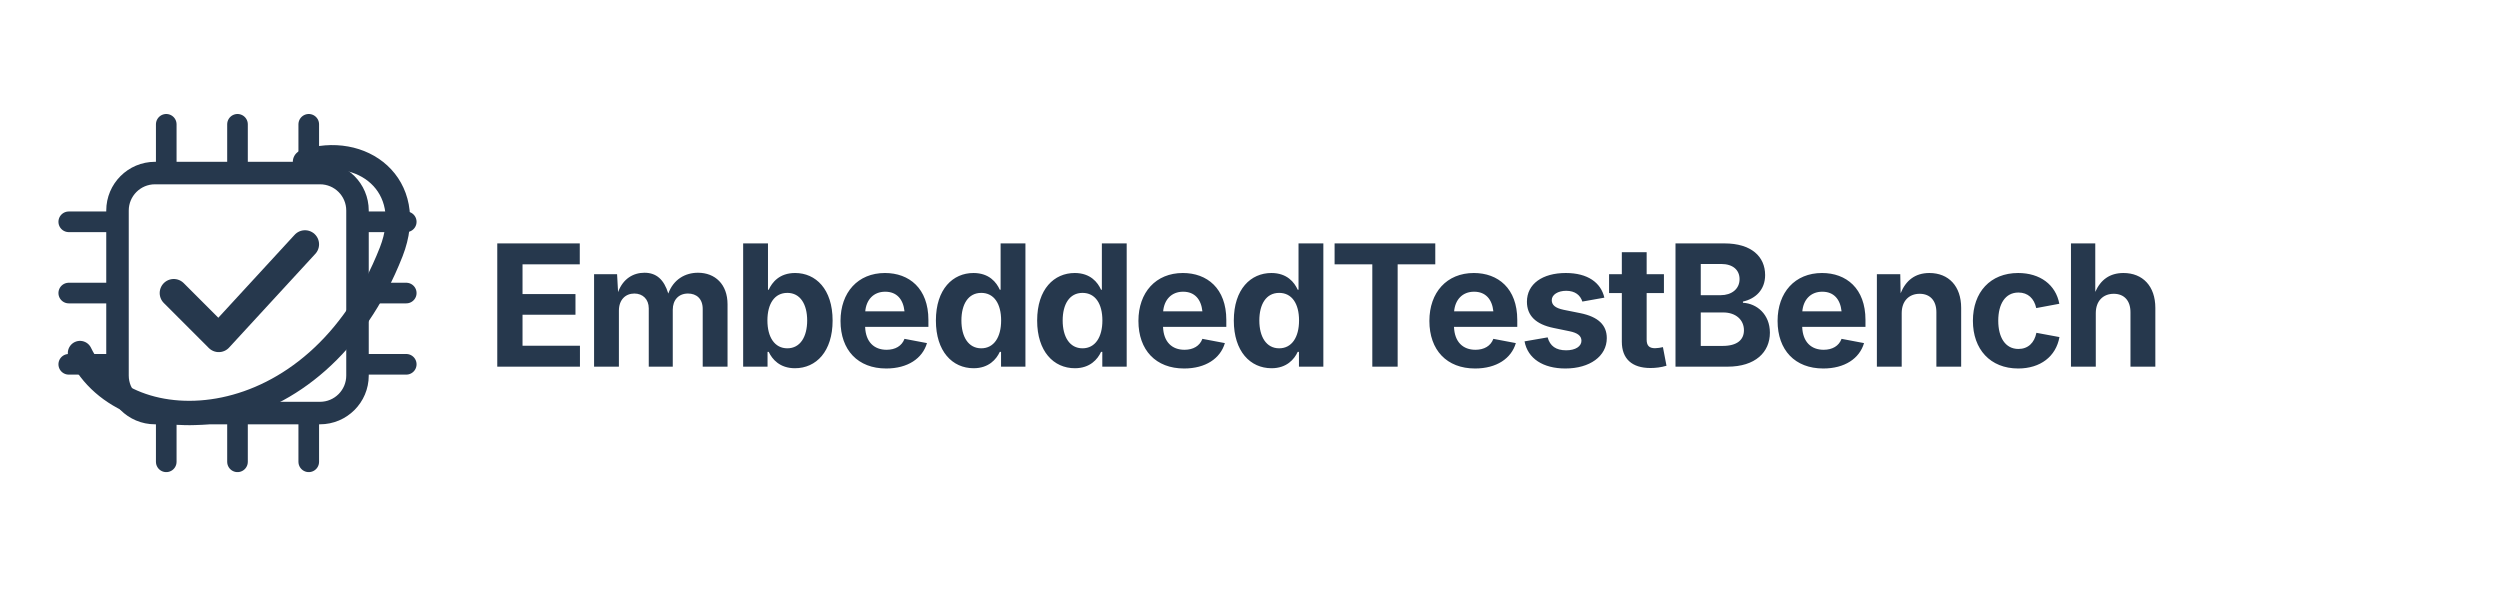
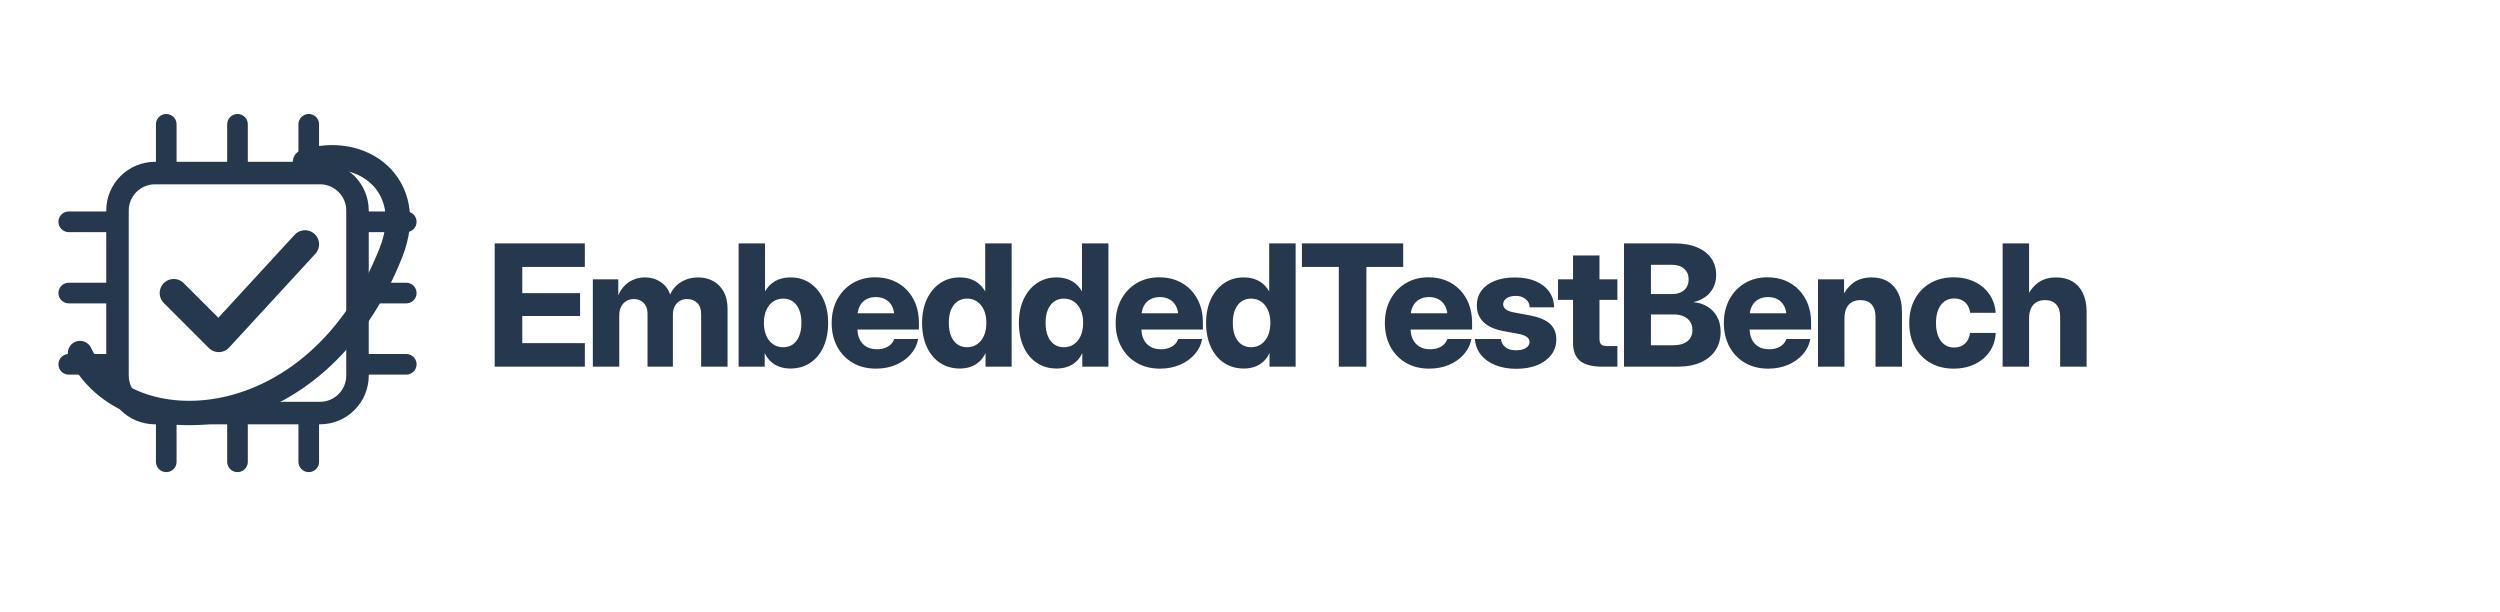
<svg xmlns="http://www.w3.org/2000/svg" width="900" height="220" viewBox="0 0 900 220" role="img" aria-labelledby="title desc">
  <g transform="translate(18 38) scale(1.35)">
    <path d="M31 5V17 M31 83V95" stroke="#26384D" stroke-width="5.5" stroke-linecap="round" />
    <path d="M50 5V17 M50 83V95" stroke="#26384D" stroke-width="5.5" stroke-linecap="round" />
    <path d="M69 5V17 M69 83V95" stroke="#26384D" stroke-width="5.5" stroke-linecap="round" />
    <path d="M5 31H17 M83 31H95" stroke="#26384D" stroke-width="5.5" stroke-linecap="round" />
    <path d="M5 50H17 M83 50H95" stroke="#26384D" stroke-width="5.5" stroke-linecap="round" />
    <path d="M5 69H17 M83 69H95" stroke="#26384D" stroke-width="5.5" stroke-linecap="round" />
    <rect x="18" y="18" width="64" height="64" rx="10" fill="none" stroke="#26384D" stroke-width="6" />
    <path d="M33 50 L45 62 L68 37" fill="none" stroke="#26384D" stroke-width="7.5" stroke-linecap="round" stroke-linejoin="round" />
    <path d="M8 66 C20 91 71 90 91 39 C98 21 83 10 68 15" fill="none" stroke="#26384D" stroke-width="6.5" stroke-linecap="round" />
  </g>
-   <text x="175" y="132" font-family="Inter,Segoe UI,Arial,sans-serif" font-size="61" font-weight="750" letter-spacing="-2" fill="#26384D">EmbeddedTestBench</text>
+   <g fill="#26384D" aria-label="EmbeddedTestBench">
+     <path d="M178.09 132V87.62H210.54V96.1H188.02V105.52H208.83V113.77H188.02V123.52H210.54V132ZM213.42 132V100.55H222.58V107.75H222.07Q222.88 105.07 224.4 103.33Q225.91 101.58 227.92 100.73Q229.94 99.87 232.16 99.87Q235.74 99.87 238.41 101.94Q241.08 104.02 241.63 107.75H240.72Q241.29 105.26 242.83 103.5Q244.37 101.74 246.57 100.81Q248.78 99.87 251.33 99.87Q254.38 99.87 256.78 101.2Q259.18 102.53 260.55 105.04Q261.92 107.56 261.92 111.12V132H252.41V113.05Q252.41 110.39 250.97 109.02Q249.54 107.66 247.39 107.66Q245.81 107.66 244.66 108.36Q243.51 109.06 242.87 110.32Q242.24 111.58 242.24 113.26V132H233.11V112.87Q233.11 110.48 231.74 109.07Q230.37 107.66 228.16 107.66Q226.7 107.66 225.51 108.35Q224.32 109.04 223.63 110.36Q222.93 111.67 222.93 113.55V132ZM284.53 132.67Q282.46 132.67 280.69 132.06Q278.92 131.45 277.56 130.22Q276.19 128.99 275.33 127.16H275.29V132H265.9V87.62H275.41V104.84H275.45Q276.46 103.15 277.81 102.05Q279.15 100.96 280.87 100.42Q282.58 99.87 284.6 99.87Q288.62 99.87 291.66 101.95Q294.69 104.02 296.41 107.71Q298.13 111.4 298.13 116.23Q298.13 121.18 296.44 124.87Q294.75 128.57 291.7 130.62Q288.66 132.67 284.53 132.67ZM281.95 125Q283.98 125 285.44 123.96Q286.91 122.92 287.71 120.96Q288.51 118.99 288.51 116.23Q288.51 113.47 287.71 111.52Q286.91 109.58 285.44 108.54Q283.98 107.5 281.95 107.5Q279.88 107.5 278.31 108.58Q276.74 109.66 275.87 111.62Q275 113.57 275 116.23Q275 118.89 275.87 120.86Q276.74 122.84 278.31 123.92Q279.88 125 281.95 125ZM315.37 132.71Q310.58 132.71 306.98 130.61Q303.38 128.5 301.39 124.79Q299.4 121.07 299.4 116.29Q299.4 111.48 301.41 107.77Q303.42 104.05 306.96 101.94Q310.5 99.83 315.09 99.83Q318.6 99.83 321.48 101.01Q324.36 102.2 326.45 104.37Q328.54 106.55 329.67 109.52Q330.8 112.5 330.8 116.08V118.64H302.63V112.78H326.29L321.96 114.07Q321.96 111.86 321.16 110.27Q320.35 108.67 318.86 107.81Q317.38 106.95 315.3 106.95Q313.26 106.95 311.77 107.81Q310.28 108.67 309.47 110.27Q308.67 111.86 308.67 114.07V118.25Q308.67 120.51 309.49 122.2Q310.32 123.88 311.89 124.81Q313.47 125.73 315.68 125.73Q317.3 125.73 318.56 125.27Q319.82 124.81 320.68 123.98Q321.53 123.14 321.91 122.03H330.54Q329.96 125.17 327.83 127.57Q325.7 129.98 322.48 131.35Q319.26 132.71 315.37 132.71ZM345.56 132.67Q341.46 132.67 338.39 130.62Q335.33 128.57 333.64 124.87Q331.95 121.18 331.95 116.23Q331.95 111.4 333.67 107.71Q335.39 104.02 338.44 101.95Q341.49 99.87 345.48 99.87Q347.53 99.87 349.23 100.42Q350.93 100.96 352.28 102.05Q353.64 103.15 354.63 104.84H354.67V87.62H364.19V132H354.79V127.16H354.75Q353.89 128.99 352.52 130.22Q351.16 131.45 349.39 132.06Q347.63 132.67 345.56 132.67ZM348.13 125Q350.22 125 351.78 123.92Q353.34 122.84 354.22 120.86Q355.09 118.89 355.09 116.23Q355.09 113.57 354.22 111.62Q353.34 109.66 351.78 108.58Q350.22 107.5 348.13 107.5Q346.14 107.5 344.66 108.54Q343.18 109.58 342.37 111.52Q341.57 113.47 341.57 116.23Q341.57 118.99 342.37 120.96Q343.18 122.92 344.66 123.96Q346.14 125 348.13 125ZM380.4 132.67Q376.3 132.67 373.24 130.62Q370.17 128.57 368.49 124.87Q366.8 121.18 366.8 116.23Q366.8 111.4 368.51 107.71Q370.23 104.02 373.29 101.95Q376.34 99.87 380.32 99.87Q382.38 99.87 384.08 100.42Q385.77 100.96 387.13 102.05Q388.48 103.15 389.47 104.84H389.51V87.62H399.03V132H389.63V127.16H389.59Q388.73 128.99 387.37 130.22Q386 131.45 384.24 132.06Q382.47 132.67 380.4 132.67ZM382.98 125Q385.06 125 386.63 123.92Q388.19 122.84 389.06 120.86Q389.93 118.89 389.93 116.23Q389.93 113.57 389.06 111.62Q388.19 109.66 386.63 108.58Q385.06 107.5 382.98 107.5Q380.98 107.5 379.5 108.54Q378.02 109.58 377.22 111.52Q376.41 113.47 376.41 116.23Q376.41 118.99 377.22 120.96Q378.02 122.92 379.5 123.96Q380.98 125 382.98 125ZM417.61 132.71Q412.82 132.71 409.22 130.61Q405.62 128.5 403.63 124.79Q401.64 121.07 401.64 116.29Q401.64 111.48 403.65 107.77Q405.66 104.05 409.2 101.94Q412.74 99.83 417.33 99.83Q420.84 99.83 423.72 101.01Q426.6 102.2 428.69 104.37Q430.77 106.55 431.91 109.52Q433.04 112.5 433.04 116.08V118.64H404.86V112.78H428.53L424.2 114.07Q424.2 111.86 423.4 110.27Q422.59 108.67 421.1 107.81Q419.62 106.95 417.54 106.95Q415.5 106.95 414.01 107.81Q412.52 108.67 411.71 110.27Q410.9 111.86 410.9 114.07V118.25Q410.9 120.51 411.73 122.2Q412.56 123.88 414.13 124.81Q415.7 125.73 417.92 125.73Q419.54 125.73 420.8 125.27Q422.06 124.81 422.91 123.98Q423.77 123.14 424.15 122.03H432.78Q432.2 125.17 430.07 127.57Q427.94 129.98 424.72 131.35Q421.5 132.71 417.61 132.71ZM447.8 132.67Q443.7 132.67 440.63 130.62Q437.57 128.57 435.88 124.87Q434.19 121.18 434.19 116.23Q434.19 111.4 435.91 107.71Q437.63 104.02 440.68 101.95Q443.73 99.87 447.72 99.87Q449.77 99.87 451.47 100.42Q453.17 100.96 454.52 102.05Q455.88 103.15 456.87 104.84H456.91V87.62H466.43V132H457.03V127.16H456.99Q456.13 128.99 454.76 130.22Q453.4 131.45 451.63 132.06Q449.87 132.67 447.8 132.67ZM450.37 125Q452.46 125 454.02 123.92Q455.58 122.84 456.46 120.86Q457.33 118.89 457.33 116.23Q457.33 113.57 456.46 111.62Q455.58 109.66 454.02 108.58Q452.46 107.5 450.37 107.5Q448.38 107.5 446.9 108.54Q445.42 109.58 444.61 111.52Q443.81 113.47 443.81 116.23Q443.81 118.99 444.61 120.96Q445.42 122.92 446.9 123.96Q448.38 125 450.37 125ZM468.69 96.1V87.62H505.15V96.1H491.9V132H481.97V96.1ZM514.52 132.71Q509.73 132.71 506.13 130.61Q502.53 128.5 500.54 124.79Q498.55 121.07 498.55 116.29Q498.55 111.48 500.56 107.77Q502.57 104.05 506.11 101.94Q509.64 99.83 514.24 99.83Q517.75 99.83 520.63 101.01Q523.5 102.2 525.59 104.37Q527.68 106.55 528.82 109.52Q529.95 112.5 529.95 116.08V118.64H501.77V112.78H525.43L521.11 114.07Q521.11 111.86 520.3 110.27Q519.5 108.67 518.01 107.81Q516.53 106.95 514.45 106.95Q512.41 106.95 510.92 107.81Q509.43 108.67 508.62 110.27Q507.81 111.86 507.81 114.07V118.25Q507.81 120.51 508.64 122.2Q509.47 123.88 511.04 124.81Q512.61 125.73 514.83 125.73Q516.44 125.73 517.7 125.27Q518.97 124.81 519.82 123.98Q520.68 123.14 521.06 122.03H529.68Q529.11 125.17 526.98 127.57Q524.85 129.98 521.63 131.35Q518.41 132.71 514.52 132.71ZM545.92 132.77Q541.7 132.77 538.43 131.49Q535.15 130.2 533.19 127.79Q531.23 125.37 530.95 122.03H540.33Q540.56 123.92 541.96 125.01Q543.36 126.1 545.76 126.1Q548.05 126.1 549.34 125.26Q550.63 124.43 550.63 123.1Q550.63 121.97 549.61 121.26Q548.59 120.56 546.69 120.2L541.08 119.16Q536.47 118.29 534.07 115.96Q531.66 113.63 531.66 109.95Q531.66 106.91 533.32 104.64Q534.98 102.38 538.06 101.13Q541.14 99.89 545.37 99.89Q549.62 99.89 552.75 101.2Q555.88 102.52 557.63 104.92Q559.39 107.32 559.48 110.64H550.7Q550.67 108.87 549.27 107.7Q547.87 106.52 545.68 106.52Q543.55 106.52 542.35 107.39Q541.14 108.26 541.14 109.53Q541.14 110.64 542.09 111.36Q543.05 112.08 544.75 112.42L550.9 113.57Q555.71 114.49 557.99 116.58Q560.27 118.67 560.27 122.16Q560.27 125.35 558.46 127.74Q556.65 130.12 553.41 131.45Q550.17 132.77 545.92 132.77ZM582.26 100.55V107.95H560.89V100.55ZM566.29 91.97H575.81V121.86Q575.81 123.4 576.43 124Q577.06 124.59 578.8 124.59Q579.56 124.59 580.64 124.59Q581.72 124.59 582.26 124.59V132Q581.47 132 579.93 132Q578.4 132 576.81 132Q571.37 132 568.83 129.92Q566.29 127.84 566.29 123.4ZM584.64 132V87.62H602.75Q607.61 87.62 610.97 89.06Q614.34 90.49 616.08 93.03Q617.82 95.57 617.82 98.95Q617.82 101.5 616.82 103.5Q615.82 105.51 614.01 106.83Q612.2 108.15 609.72 108.75V108.81Q612.47 109.02 614.66 110.36Q616.86 111.7 618.14 114.01Q619.43 116.32 619.43 119.47Q619.43 123.16 617.64 125.99Q615.85 128.82 612.38 130.41Q608.92 132 603.92 132ZM594.33 124.29H602.41Q605.64 124.29 607.46 122.86Q609.27 121.42 609.27 118.83Q609.27 117.09 608.46 115.83Q607.65 114.57 606.15 113.89Q604.64 113.2 602.51 113.2H594.33ZM594.33 105.86H601.91Q603.77 105.86 605.12 105.22Q606.47 104.58 607.19 103.39Q607.91 102.2 607.91 100.59Q607.91 98.19 606.31 96.76Q604.7 95.33 601.91 95.33H594.33ZM636.56 132.71Q631.77 132.71 628.17 130.61Q624.57 128.5 622.58 124.79Q620.59 121.07 620.59 116.29Q620.59 111.48 622.6 107.77Q624.61 104.05 628.15 101.94Q631.68 99.83 636.28 99.83Q639.79 99.83 642.67 101.01Q645.55 102.2 647.63 104.37Q649.72 106.55 650.86 109.52Q651.99 112.5 651.99 116.08V118.64H623.81V112.78H647.48L643.15 114.07Q643.15 111.86 642.35 110.27Q641.54 108.67 640.05 107.81Q638.57 106.95 636.49 106.95Q634.45 106.95 632.96 107.81Q631.47 108.67 630.66 110.27Q629.85 111.86 629.85 114.07V118.25Q629.85 120.51 630.68 122.2Q631.51 123.88 633.08 124.81Q634.65 125.73 636.87 125.73Q638.48 125.73 639.75 125.27Q641.01 124.81 641.86 123.98Q642.72 123.14 643.1 122.03H651.73Q651.15 125.17 649.02 127.57Q646.89 129.98 643.67 131.35Q640.45 132.71 636.56 132.71ZM664 114.72V132H654.48V100.55H663.86V108.85H662.35Q663.84 104.69 666.61 102.28Q669.37 99.87 673.77 99.87Q677.17 99.87 679.62 101.34Q682.07 102.8 683.39 105.57Q684.71 108.34 684.71 112.27V132H675.19V114.13Q675.19 111.16 673.77 109.6Q672.36 108.04 669.74 108.04Q668.03 108.04 666.73 108.75Q665.44 109.46 664.72 110.94Q664 112.42 664 114.72ZM703.36 132.71Q698.56 132.71 694.95 130.64Q691.34 128.57 689.34 124.87Q687.33 121.17 687.33 116.29Q687.33 111.41 689.34 107.7Q691.34 103.98 694.95 101.91Q698.56 99.83 703.36 99.83Q706.54 99.83 709.23 100.77Q711.91 101.7 713.91 103.41Q715.9 105.12 717.08 107.45Q718.26 109.78 718.45 112.61H709.26Q709.11 111.45 708.66 110.5Q708.21 109.55 707.47 108.86Q706.73 108.18 705.74 107.81Q704.75 107.44 703.51 107.44Q701.46 107.44 699.98 108.52Q698.51 109.59 697.73 111.58Q696.95 113.56 696.95 116.29Q696.95 119 697.73 120.98Q698.51 122.96 699.99 124.04Q701.46 125.11 703.51 125.11Q704.75 125.11 705.73 124.74Q706.71 124.37 707.43 123.68Q708.14 123 708.6 122.03Q709.05 121.05 709.23 119.86H718.45Q718.34 122.66 717.19 125.01Q716.04 127.35 714.03 129.08Q712.02 130.81 709.3 131.76Q706.59 132.71 703.36 132.71ZM730.47 114.72V132H720.95V87.62H730.47V108.85H728.82Q730.31 104.69 733.08 102.28Q735.84 99.87 740.24 99.87Q743.64 99.87 746.09 101.34Q748.54 102.8 749.86 105.57Q751.18 108.34 751.18 112.27V132H741.66V114.13Q741.66 111.16 740.25 109.6Q738.83 108.04 736.21 108.04Q734.5 108.04 733.2 108.75Q731.91 109.46 731.19 110.94Q730.47 112.42 730.47 114.72Z" />
+   </g>
</svg>
